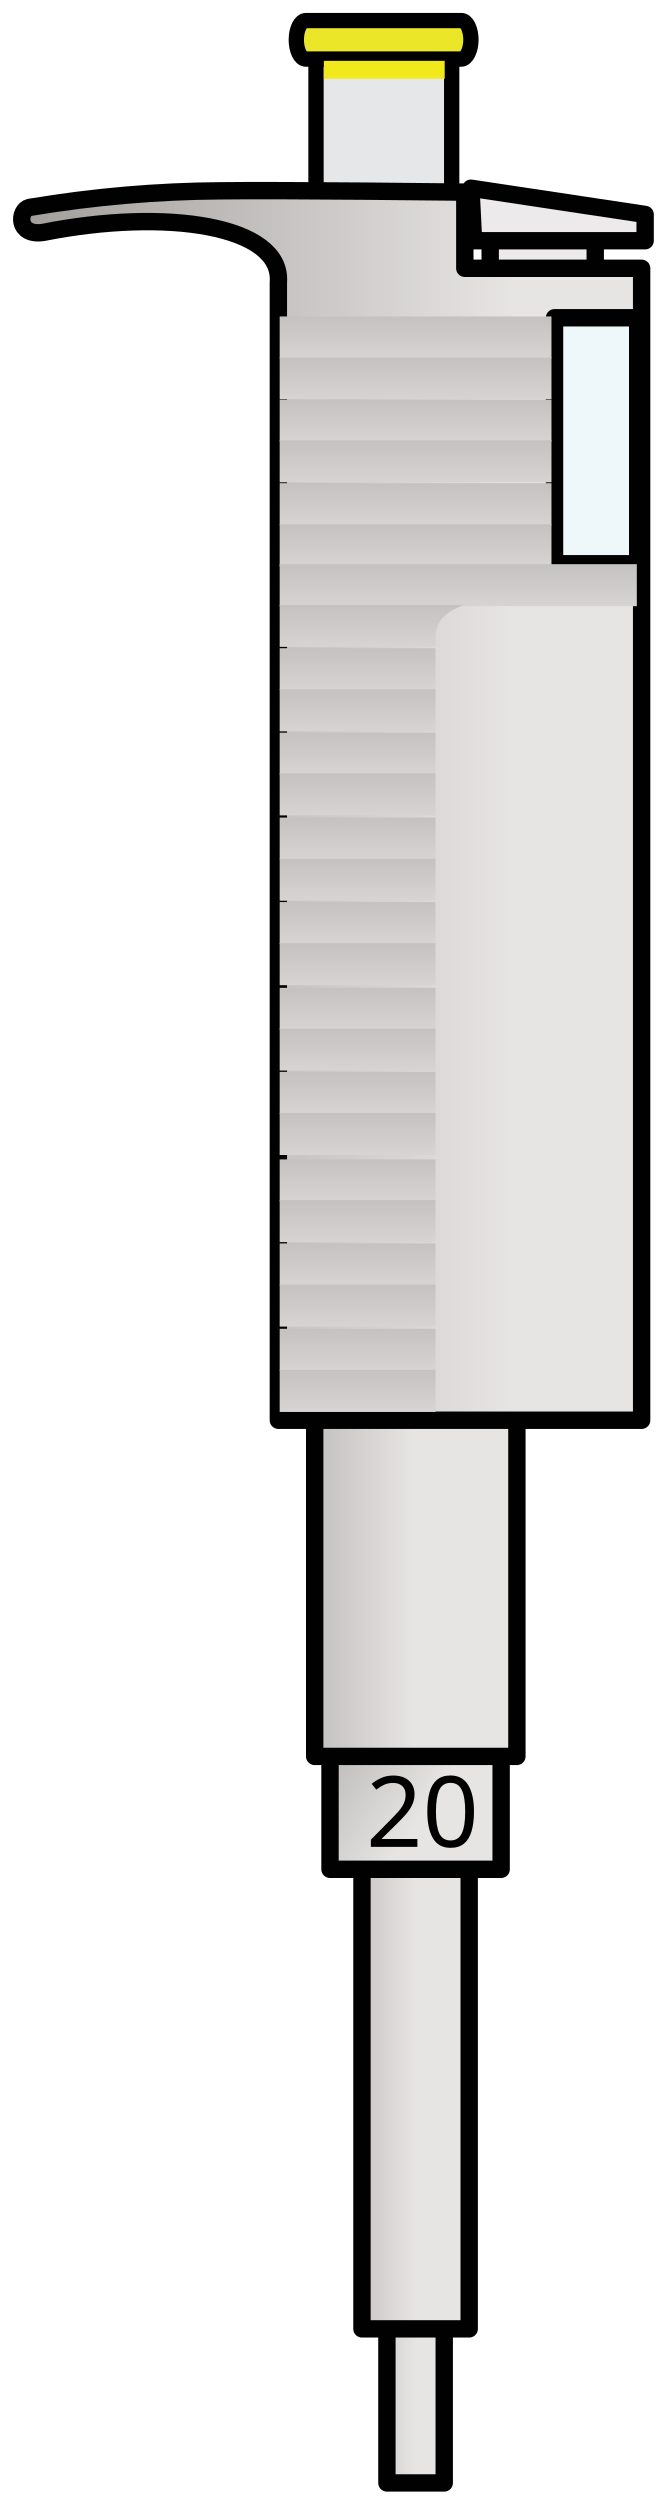
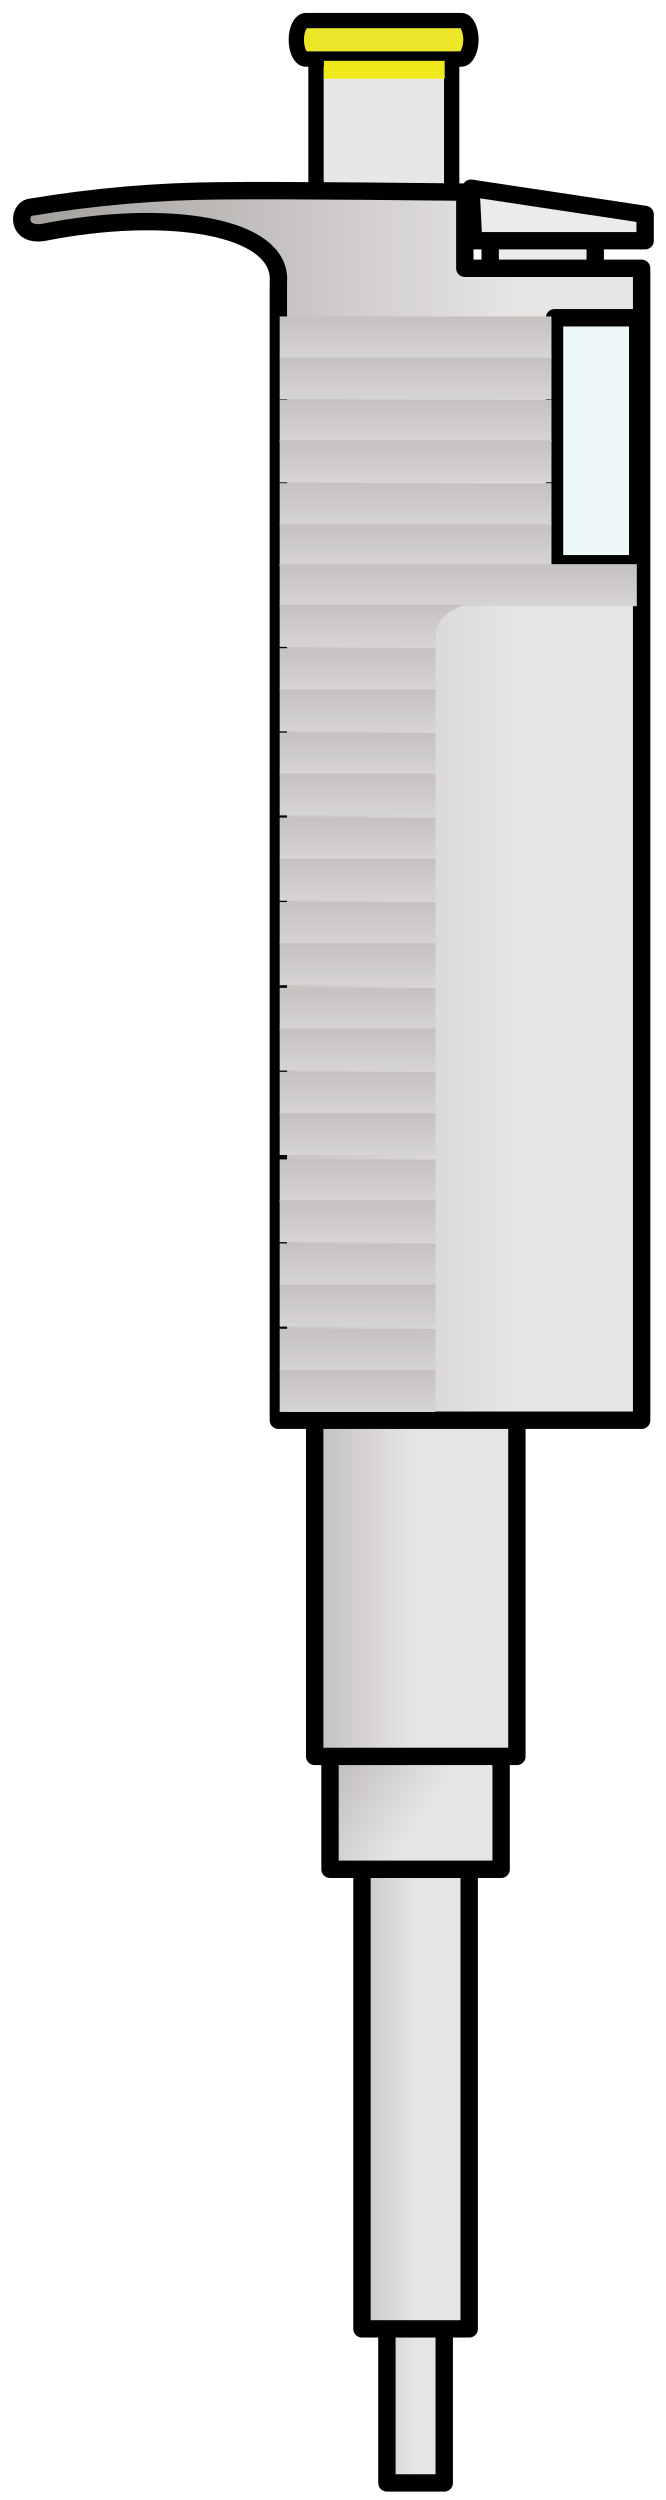
<svg xmlns="http://www.w3.org/2000/svg" version="1.1" id="Layer_1" x="0px" y="0px" viewBox="0 0 152 571.2" style="enable-background:new 0 0 152 571.2;" xml:space="preserve">
  <style type="text/css">
	.micropipette20_0{fill:#E6E7E8;stroke:#000000;stroke-width:3.5;stroke-linecap:round;stroke-miterlimit:10;}
	.micropipette20_1{fill:#ECEAEB;stroke:#010101;stroke-width:3.97;stroke-linecap:round;stroke-linejoin:round;}
	.micropipette20_2{fill:url(#rect1307_1_);stroke:#010101;stroke-width:3.97;stroke-linecap:round;stroke-linejoin:round;}
	.micropipette20_3{fill:url(#rect2182_1_);stroke:#010101;stroke-width:3.97;stroke-linecap:round;stroke-linejoin:round;}
	.micropipette20_4{fill:url(#rect2184_1_);stroke:#010101;stroke-width:3.97;stroke-linecap:round;stroke-linejoin:round;}
	.micropipette20_5{fill:url(#rect2186_1_);stroke:#010101;stroke-width:3.97;stroke-linecap:round;stroke-linejoin:round;}
	.micropipette20_6{fill:url(#rect3061_1_);stroke:#010101;stroke-width:3.97;stroke-linecap:round;stroke-linejoin:round;}
	.micropipette20_7{fill:#EEF8FA;stroke:#010101;stroke-width:3.97;stroke-linecap:round;stroke-linejoin:round;}
	.micropipette20_8{fill:url(#rect11166_1_);}
	.micropipette20_9{fill:url(#rect12922_1_);}
	.micropipette20_10{fill:url(#rect12926_1_);}
	.micropipette20_11{fill:url(#rect12928_1_);}
	.micropipette20_12{fill:url(#rect12934_1_);}
	.micropipette20_13{fill:url(#rect12936_1_);}
	.micropipette20_14{fill:url(#rect12942_1_);}
	.micropipette20_15{fill:url(#rect12944_1_);}
	.micropipette20_16{fill:url(#path12959_1_);}
	.micropipette20_17{fill:url(#path12977_1_);}
	.micropipette20_18{fill:url(#path12981_1_);}
	.micropipette20_19{fill:url(#path12983_1_);}
	.micropipette20_20{fill:url(#path12989_1_);}
	.micropipette20_21{fill:url(#path12991_1_);}
	.micropipette20_22{fill:url(#path12993_1_);}
	.micropipette20_23{fill:url(#path12995_1_);}
	.micropipette20_24{fill:url(#path13005_1_);}
	.micropipette20_25{fill:url(#path13007_1_);}
	.micropipette20_26{fill:url(#path13009_1_);}
	.micropipette20_27{fill:url(#path13011_1_);}
	.micropipette20_28{fill:url(#path13021_1_);}
	.micropipette20_29{fill:url(#path13023_1_);}
	.micropipette20_30{fill:url(#path13025_1_);}
	.micropipette20_31{fill:url(#path13027_1_);}
	.micropipette20_32{fill:url(#path13037_1_);}
	.micropipette20_33{fill:url(#path13039_1_);}
	.micropipette20_34{fill:#EBE728;stroke:#000000;stroke-width:3.5;stroke-linecap:round;stroke-miterlimit:10;}
	.micropipette20_35{font-family:'MyriadPro-Regular';}
	.micropipette20_36{font-size:22.493px;}
	.micropipette20_37{fill:#F0E91B;}
</style>
  <rect x="72.2" y="13.5" class="micropipette20_0" width="31" height="48.3" />
  <g>
    <path id="rect6594" class="micropipette20_1" d="M112,53.6h24v11.2h-24V53.6z" />
    <linearGradient id="rect1307_1_" gradientUnits="userSpaceOnUse" x1="-981.255" y1="242.163" x2="-983.087" y2="242.163" gradientTransform="matrix(19.703 0 0 -62.7448 19428.621 15740.895)">
      <stop offset="0" style="stop-color:#E7E5E4" />
      <stop offset="1" style="stop-color:#898683" />
    </linearGradient>
    <rect id="rect1307" x="88.4" y="525.6" class="micropipette20_2" width="13.1" height="41.7" />
    <linearGradient id="rect2182_1_" gradientUnits="userSpaceOnUse" x1="-1008.912" y1="245.73" x2="-1010.019" y2="245.73" gradientTransform="matrix(36.899 0 0 -168.9544 37322.824 41993.227)">
      <stop offset="0" style="stop-color:#E7E5E4" />
      <stop offset="1" style="stop-color:#898683" />
    </linearGradient>
    <rect id="rect2182" x="82.7" y="419.9" class="micropipette20_3" width="24.5" height="112.2" />
    <linearGradient id="rect2184_1_" gradientUnits="userSpaceOnUse" x1="-1020.707" y1="237.303" x2="-1021.657" y2="237.742" gradientTransform="matrix(58.882 0 0 -40.9284 60198.312 10126.603)">
      <stop offset="0" style="stop-color:#E7E5E4" />
      <stop offset="1" style="stop-color:#898683" />
    </linearGradient>
    <rect id="rect2184" x="75.4" y="399.9" class="micropipette20_4" width="39.1" height="27.2" />
    <linearGradient id="rect2186_1_" gradientUnits="userSpaceOnUse" x1="-1023.778" y1="244.335" x2="-1024.618" y2="244.335" gradientTransform="matrix(69.5071 0 0 -122.7106 71254.797 30343.041)">
      <stop offset="0" style="stop-color:#E7E5E4" />
      <stop offset="1" style="stop-color:#898683" />
    </linearGradient>
    <rect id="rect2186" x="71.9" y="319.8" class="micropipette20_5" width="46.2" height="81.5" />
    <linearGradient id="rect3061_1_" gradientUnits="userSpaceOnUse" x1="-1034.873" y1="246.848" x2="-1035.577" y2="246.848" gradientTransform="matrix(213.2016 0 0 -422.9696 220754.641 104593.367)">
      <stop offset="0" style="stop-color:#E7E5E4" />
      <stop offset="1" style="stop-color:#898683" />
    </linearGradient>
    <path id="rect3061" class="micropipette20_6" d="M50.2,43.6c-14.1,0.1-28.6,1.3-43.5,3.8c-2.5,0.6-3,6.6,3.2,5.7c28.1-5.6,54.7-1.6,53.7,11.4   v260h83V61.3h-40.4V43.9C106.2,43.9,64.3,43.4,50.2,43.6z" />
    <path id="rect5718" class="micropipette20_1" d="M107.6,43l39.8,6v6h-39.2L107.6,43z" />
    <path id="rect6596" class="micropipette20_7" d="M126.7,72.6h19v56.2h-19V72.6z" />
    <linearGradient id="rect11166_1_" gradientUnits="userSpaceOnUse" x1="-1028.104" y1="204.541" x2="-1028.104" y2="207.965" gradientTransform="matrix(93.5602 0 0 -14.3859 96284.562 3033.02)">
      <stop offset="0" style="stop-color:#E7E5E4" />
      <stop offset="1" style="stop-color:#898683" />
    </linearGradient>
    <path id="rect11166" class="micropipette20_8" d="M63.9,72.3H126v9.6H63.9V72.3z" />
    <linearGradient id="rect12922_1_" gradientUnits="userSpaceOnUse" x1="-1028.104" y1="204.869" x2="-1028.104" y2="208.293" gradientTransform="matrix(93.5602 0 0 -14.3859 96284.562 3047.082)">
      <stop offset="0" style="stop-color:#E7E5E4" />
      <stop offset="1" style="stop-color:#898683" />
    </linearGradient>
    <path id="rect12922" class="micropipette20_9" d="M63.9,81.7H126v9.5H63.9V81.7z" />
    <linearGradient id="rect12926_1_" gradientUnits="userSpaceOnUse" x1="-1028.104" y1="205.205" x2="-1028.104" y2="208.629" gradientTransform="matrix(93.5602 0 0 -14.3859 96284.562 3061.504)">
      <stop offset="0" style="stop-color:#E7E5E4" />
      <stop offset="1" style="stop-color:#898683" />
    </linearGradient>
    <path id="rect12926" class="micropipette20_10" d="M63.9,91.3H126v9.6H63.9V91.3z" />
    <linearGradient id="rect12928_1_" gradientUnits="userSpaceOnUse" x1="-1028.104" y1="205.533" x2="-1028.104" y2="208.958" gradientTransform="matrix(93.5602 0 0 -14.3859 96284.562 3075.567)">
      <stop offset="0" style="stop-color:#E7E5E4" />
      <stop offset="1" style="stop-color:#898683" />
    </linearGradient>
    <path id="rect12928" class="micropipette20_11" d="M63.9,100.6H126v9.6H63.9V100.6z" />
    <linearGradient id="rect12934_1_" gradientUnits="userSpaceOnUse" x1="-1028.104" y1="205.88" x2="-1028.104" y2="209.304" gradientTransform="matrix(93.5602 0 0 -14.3859 96284.562 3090.395)">
      <stop offset="0" style="stop-color:#E7E5E4" />
      <stop offset="1" style="stop-color:#898683" />
    </linearGradient>
    <path id="rect12934" class="micropipette20_12" d="M63.9,110.4H126v9.6H63.9V110.4z" />
    <linearGradient id="rect12936_1_" gradientUnits="userSpaceOnUse" x1="-1028.104" y1="206.209" x2="-1028.104" y2="209.633" gradientTransform="matrix(93.5602 0 0 -14.3859 96284.562 3104.45)">
      <stop offset="0" style="stop-color:#E7E5E4" />
      <stop offset="1" style="stop-color:#898683" />
    </linearGradient>
    <path id="rect12936" class="micropipette20_13" d="M63.9,119.8H126v9.6H63.9V119.8z" />
    <linearGradient id="rect12942_1_" gradientUnits="userSpaceOnUse" x1="-1031.118" y1="206.527" x2="-1031.118" y2="209.955" gradientTransform="matrix(122.7798 0 0 -14.3859 126705.141 3118.161)">
      <stop offset="0" style="stop-color:#E7E5E4" />
      <stop offset="1" style="stop-color:#898683" />
    </linearGradient>
    <path id="rect12942" class="micropipette20_14" d="M63.9,128.9h81.6v9.6H63.9V128.9z" />
    <linearGradient id="rect12944_1_" gradientUnits="userSpaceOnUse" x1="-1022.025" y1="206.856" x2="-1022.025" y2="210.281" gradientTransform="matrix(63.2168 0 0 -14.3859 64694.027 3132.223)">
      <stop offset="0" style="stop-color:#E7E5E4" />
      <stop offset="1" style="stop-color:#898683" />
    </linearGradient>
    <path id="rect12944" class="micropipette20_15" d="M63.9,138.2h42c-3.5,1.6-7.1,3.1-6.3,9.6H63.9V138.2z" />
    <linearGradient id="path12959_1_" gradientUnits="userSpaceOnUse" x1="-1018.688" y1="207.203" x2="-1018.688" y2="210.628" gradientTransform="matrix(53.6643 0 0 -14.3859 54748.891 3147.098)">
      <stop offset="0" style="stop-color:#E7E5E4" />
      <stop offset="1" style="stop-color:#898683" />
    </linearGradient>
    <path id="path12959" class="micropipette20_16" d="M63.9,148.1h35.6v9.6H63.9V148.1z" />
    <linearGradient id="path12977_1_" gradientUnits="userSpaceOnUse" x1="-1018.688" y1="207.533" x2="-1018.688" y2="210.958" gradientTransform="matrix(53.6643 0 0 -14.3859 54748.891 3161.207)">
      <stop offset="0" style="stop-color:#E7E5E4" />
      <stop offset="1" style="stop-color:#898683" />
    </linearGradient>
    <path id="path12977" class="micropipette20_17" d="M63.9,157.5h35.6v9.6H63.9V157.5z" />
    <linearGradient id="path12981_1_" gradientUnits="userSpaceOnUse" x1="-1018.688" y1="207.879" x2="-1018.688" y2="211.304" gradientTransform="matrix(53.6643 0 0 -14.3859 54748.891 3176.067)">
      <stop offset="0" style="stop-color:#E7E5E4" />
      <stop offset="1" style="stop-color:#898683" />
    </linearGradient>
    <path id="path12981" class="micropipette20_18" d="M63.9,167.4h35.6v9.6H63.9V167.4z" />
    <linearGradient id="path12983_1_" gradientUnits="userSpaceOnUse" x1="-1018.688" y1="208.208" x2="-1018.688" y2="211.634" gradientTransform="matrix(53.6643 0 0 -14.3859 54748.891 3190.161)">
      <stop offset="0" style="stop-color:#E7E5E4" />
      <stop offset="1" style="stop-color:#898683" />
    </linearGradient>
    <path id="path12983" class="micropipette20_19" d="M63.9,176.7h35.6v9.6H63.9V176.7z" />
    <linearGradient id="path12989_1_" gradientUnits="userSpaceOnUse" x1="-1018.688" y1="208.565" x2="-1018.688" y2="211.989" gradientTransform="matrix(53.6643 0 0 -14.3859 54748.891 3205.411)">
      <stop offset="0" style="stop-color:#E7E5E4" />
      <stop offset="1" style="stop-color:#898683" />
    </linearGradient>
    <path id="path12989" class="micropipette20_20" d="M63.9,186.8h35.6v9.6H63.9V186.8z" />
    <linearGradient id="path12991_1_" gradientUnits="userSpaceOnUse" x1="-1018.688" y1="208.894" x2="-1018.688" y2="212.319" gradientTransform="matrix(53.6643 0 0 -14.3859 54748.891 3219.52)">
      <stop offset="0" style="stop-color:#E7E5E4" />
      <stop offset="1" style="stop-color:#898683" />
    </linearGradient>
    <path id="path12991" class="micropipette20_21" d="M63.9,196.2h35.6v9.6H63.9V196.2z" />
    <linearGradient id="path12993_1_" gradientUnits="userSpaceOnUse" x1="-1018.688" y1="209.24" x2="-1018.688" y2="212.664" gradientTransform="matrix(53.6643 0 0 -14.3859 54748.891 3234.379)">
      <stop offset="0" style="stop-color:#E7E5E4" />
      <stop offset="1" style="stop-color:#898683" />
    </linearGradient>
    <path id="path12993" class="micropipette20_22" d="M63.9,206.1h35.6v9.6H63.9V206.1z" />
    <linearGradient id="path12995_1_" gradientUnits="userSpaceOnUse" x1="-1018.688" y1="209.569" x2="-1018.688" y2="212.994" gradientTransform="matrix(53.6643 0 0 -14.3859 54748.891 3248.465)">
      <stop offset="0" style="stop-color:#E7E5E4" />
      <stop offset="1" style="stop-color:#898683" />
    </linearGradient>
    <path id="path12995" class="micropipette20_23" d="M63.9,215.5h35.6v9.6H63.9V215.5z" />
    <linearGradient id="path13005_1_" gradientUnits="userSpaceOnUse" x1="-1018.688" y1="209.929" x2="-1018.688" y2="213.353" gradientTransform="matrix(53.6643 0 0 -14.3859 54748.891 3263.864)">
      <stop offset="0" style="stop-color:#E7E5E4" />
      <stop offset="1" style="stop-color:#898683" />
    </linearGradient>
    <path id="path13005" class="micropipette20_24" d="M63.9,225.7h35.6v9.6H63.9V225.7z" />
    <linearGradient id="path13007_1_" gradientUnits="userSpaceOnUse" x1="-1018.688" y1="210.257" x2="-1018.688" y2="213.685" gradientTransform="matrix(53.6643 0 0 -14.3859 54748.891 3277.957)">
      <stop offset="0" style="stop-color:#E7E5E4" />
      <stop offset="1" style="stop-color:#898683" />
    </linearGradient>
    <path id="path13007" class="micropipette20_25" d="M63.9,235h35.6v9.6H63.9V235z" />
    <linearGradient id="path13009_1_" gradientUnits="userSpaceOnUse" x1="-1018.688" y1="210.604" x2="-1018.688" y2="214.028" gradientTransform="matrix(53.6643 0 0 -14.3859 54748.891 3292.817)">
      <stop offset="0" style="stop-color:#E7E5E4" />
      <stop offset="1" style="stop-color:#898683" />
    </linearGradient>
    <path id="path13009" class="micropipette20_26" d="M63.9,244.9h35.6v9.6H63.9V244.9z" />
    <linearGradient id="path13011_1_" gradientUnits="userSpaceOnUse" x1="-1018.688" y1="210.934" x2="-1018.688" y2="214.356" gradientTransform="matrix(53.6643 0 0 -14.3859 54748.891 3306.911)">
      <stop offset="0" style="stop-color:#E7E5E4" />
      <stop offset="1" style="stop-color:#898683" />
    </linearGradient>
    <path id="path13011" class="micropipette20_27" d="M63.9,254.3h35.6v9.6H63.9V254.3z" />
    <linearGradient id="path13021_1_" gradientUnits="userSpaceOnUse" x1="-1018.688" y1="211.305" x2="-1018.688" y2="214.731" gradientTransform="matrix(53.6643 0 0 -14.3859 54748.891 3322.848)">
      <stop offset="0" style="stop-color:#E7E5E4" />
      <stop offset="1" style="stop-color:#898683" />
    </linearGradient>
    <path id="path13021" class="micropipette20_28" d="M63.9,264.9h35.6v9.6H63.9V264.9z" />
    <linearGradient id="path13023_1_" gradientUnits="userSpaceOnUse" x1="-1018.688" y1="211.632" x2="-1018.688" y2="215.064" gradientTransform="matrix(53.6643 0 0 -14.3859 54748.891 3336.942)">
      <stop offset="0" style="stop-color:#E7E5E4" />
      <stop offset="1" style="stop-color:#898683" />
    </linearGradient>
    <path id="path13023" class="micropipette20_29" d="M63.9,274.2h35.6v9.6H63.9V274.2z" />
    <linearGradient id="path13025_1_" gradientUnits="userSpaceOnUse" x1="-1018.688" y1="211.982" x2="-1018.688" y2="215.406" gradientTransform="matrix(53.6643 0 0 -14.386 54748.891 3351.825)">
      <stop offset="0" style="stop-color:#E7E5E4" />
      <stop offset="1" style="stop-color:#898683" />
    </linearGradient>
    <path id="path13025" class="micropipette20_30" d="M63.9,284.1h35.6v9.6H63.9V284.1z" />
    <linearGradient id="path13027_1_" gradientUnits="userSpaceOnUse" x1="-1018.688" y1="212.31" x2="-1018.688" y2="215.735" gradientTransform="matrix(53.6643 0 0 -14.3859 54748.891 3365.926)">
      <stop offset="0" style="stop-color:#E7E5E4" />
      <stop offset="1" style="stop-color:#898683" />
    </linearGradient>
    <path id="path13027" class="micropipette20_31" d="M63.9,293.5h35.6v9.6H63.9V293.5z" />
    <linearGradient id="path13037_1_" gradientUnits="userSpaceOnUse" x1="-1018.688" y1="212.666" x2="-1018.688" y2="216.09" gradientTransform="matrix(53.6643 0 0 -14.386 54748.891 3381.185)">
      <stop offset="0" style="stop-color:#E7E5E4" />
      <stop offset="1" style="stop-color:#898683" />
    </linearGradient>
    <path id="path13037" class="micropipette20_32" d="M63.9,303.6h35.6v9.6H63.9V303.6z" />
    <linearGradient id="path13039_1_" gradientUnits="userSpaceOnUse" x1="-1018.688" y1="212.995" x2="-1018.688" y2="216.42" gradientTransform="matrix(53.6643 0 0 -14.3859 54748.891 3395.254)">
      <stop offset="0" style="stop-color:#E7E5E4" />
      <stop offset="1" style="stop-color:#898683" />
    </linearGradient>
    <path id="path13039" class="micropipette20_33" d="M63.9,313h35.6v9.6H63.9V313z" />
  </g>
  <path class="micropipette20_34" d="M105.4,13.5H69.9c-1.3,0-2.2-2.1-2.2-4.4l0,0c0-2.5,1-4.4,2.2-4.4h35.5c1.3,0,2.2,2.1,2.2,4.4l0,0  C107.6,11.4,106.6,13.5,105.4,13.5z" />
-   <text transform="matrix(1 0 0 1 83.6596 421.9739)" class="micropipette20_35 micropipette20_36">20</text>
  <rect x="74" y="13.9" class="micropipette20_37" width="27.6" height="4.1" />
</svg>
